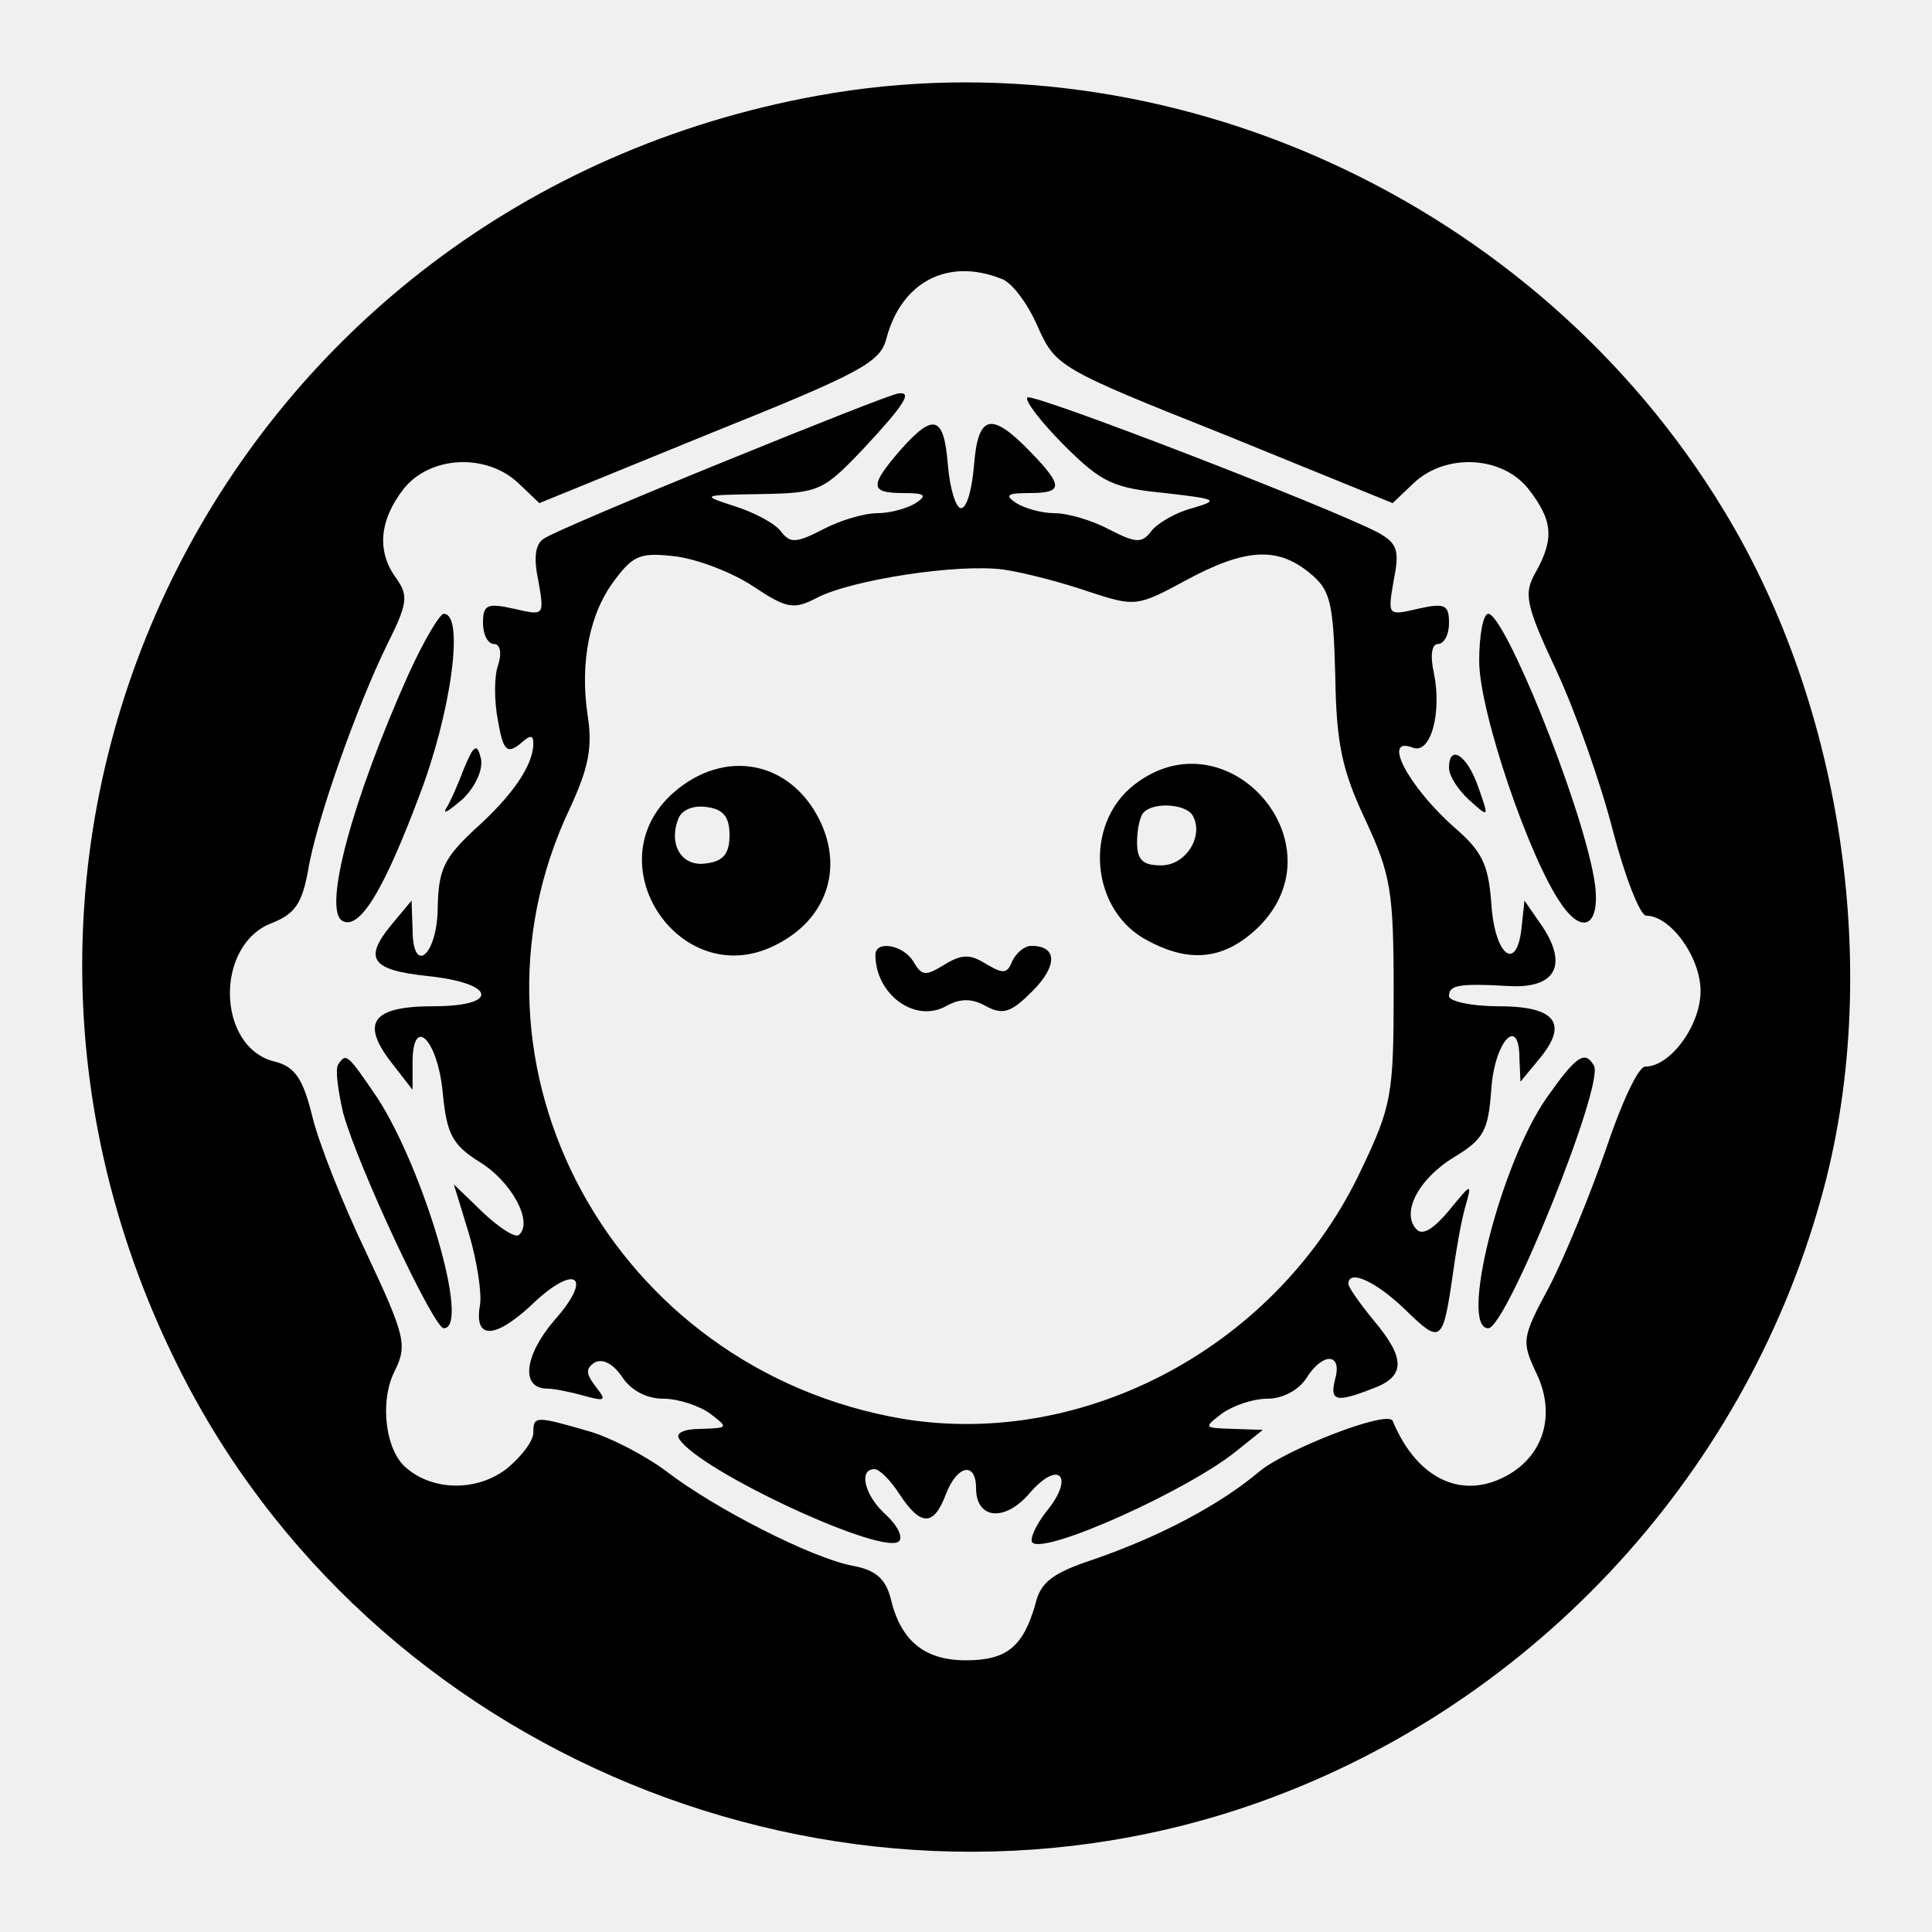
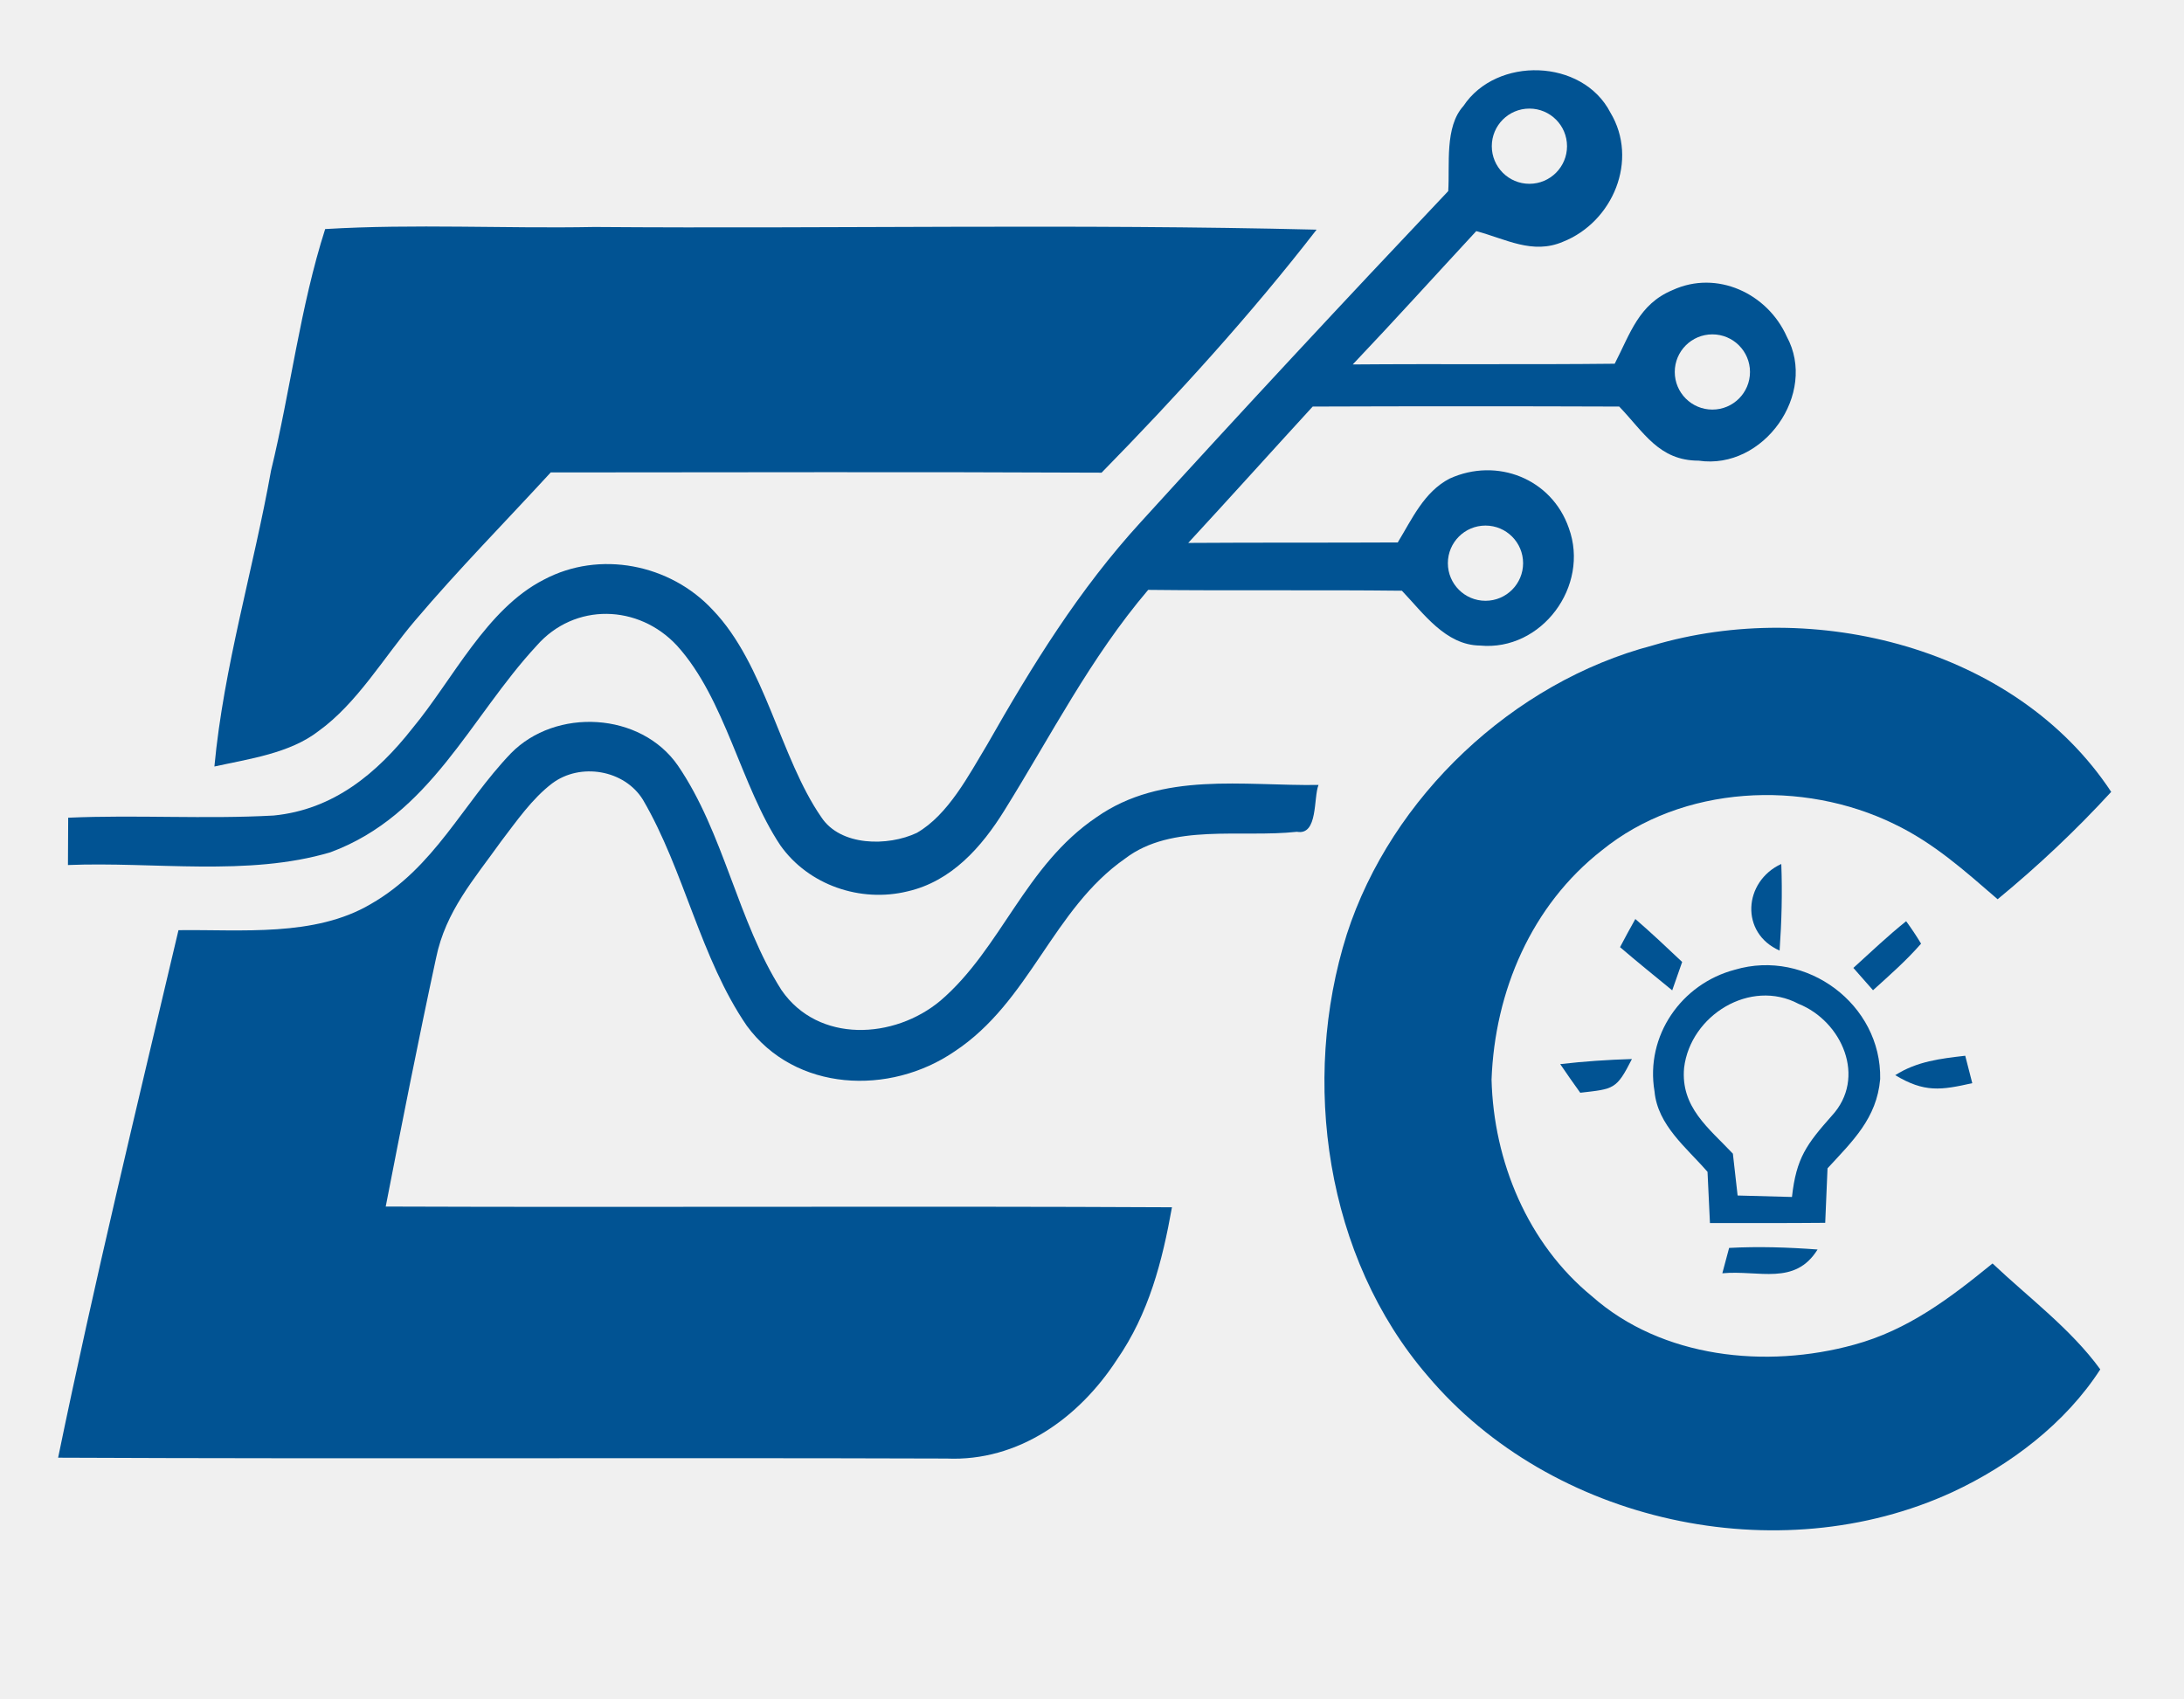
- <svg xmlns="http://www.w3.org/2000/svg" version="1.0" width="192pt" height="192pt" viewBox="0 0 192 192" preserveAspectRatio="xMidYMid meet">
-   <g transform="translate(0,192) scale(0.1,-0.1)" fill="#000000" stroke="none">
-     <path d="M813 1825 c-586 -106 -901 -729 -637 -1261 191 -387 655 -578 1064 -439 276 94 492 323 570 605 61 218 23 486 -97 683 -186 307 -553 475 -900 412z m182 -182 c10 -3 26 -24 36 -47 18 -40 20 -42 186 -108 l167 -68 21 20 c32 30 88 27 114 -6 24 -31 26 -49 7 -83 -12 -21 -10 -32 21 -98 19 -41 44 -112 56 -159 12 -46 27 -84 33 -84 24 0 54 -41 54 -75 0 -34 -30 -75 -55 -75 -7 0 -24 -37 -39 -82 -16 -46 -41 -107 -56 -136 -28 -52 -28 -55 -13 -87 21 -44 5 -88 -39 -106 -42 -17 -82 6 -104 59 -5 11 -105 -28 -132 -50 -39 -33 -99 -65 -166 -88 -39 -13 -52 -22 -57 -44 -12 -42 -28 -56 -69 -56 -41 0 -65 19 -75 62 -5 19 -15 28 -38 32 -41 8 -137 57 -185 94 -20 15 -56 34 -78 40 -52 15 -54 15 -54 -2 0 -8 -12 -24 -27 -36 -29 -22 -72 -22 -99 1 -21 17 -27 66 -12 96 13 26 11 35 -28 118 -24 50 -48 111 -54 137 -9 36 -17 48 -37 53 -58 14 -60 117 -2 138 22 9 29 19 35 51 8 50 49 165 79 226 20 40 21 48 9 65 -20 27 -17 58 7 89 26 33 82 36 114 6 l21 -20 169 69 c152 61 170 71 176 95 15 56 61 80 114 59z" />
-     <path d="M719 1461 c-91 -37 -171 -71 -178 -76 -9 -5 -11 -19 -6 -42 6 -35 6 -35 -24 -28 -27 6 -31 4 -31 -14 0 -12 5 -21 11 -21 6 0 8 -9 4 -21 -4 -11 -4 -36 0 -56 5 -29 9 -32 21 -23 11 10 14 10 14 1 0 -21 -20 -51 -58 -85 -31 -29 -36 -40 -37 -77 0 -48 -25 -70 -25 -22 l-1 28 -20 -24 c-28 -34 -20 -45 36 -51 68 -7 72 -30 6 -30 -61 0 -73 -16 -42 -56 l21 -27 0 27 c0 48 25 23 30 -30 4 -42 10 -52 37 -69 31 -19 53 -59 39 -72 -3 -4 -19 6 -36 22 l-29 28 15 -49 c8 -27 13 -59 11 -71 -6 -34 14 -34 50 -1 44 43 64 31 24 -14 -30 -35 -34 -68 -7 -68 6 0 22 -3 36 -7 22 -6 23 -5 12 9 -10 13 -10 18 -1 24 8 4 18 -1 27 -14 9 -14 25 -22 41 -22 15 0 36 -7 47 -15 18 -14 18 -14 -9 -15 -17 0 -26 -4 -22 -10 20 -32 208 -119 219 -101 3 5 -3 16 -14 26 -21 19 -27 45 -11 45 5 0 16 -11 25 -25 21 -32 34 -32 46 0 11 29 30 33 30 6 0 -31 29 -34 54 -4 29 33 44 15 16 -19 -11 -14 -17 -28 -14 -31 13 -12 157 53 204 92 l25 20 -30 1 c-29 1 -29 1 -11 15 11 8 31 15 46 15 14 0 30 8 38 20 16 26 36 26 29 0 -6 -23 1 -24 37 -10 33 12 33 30 1 68 -14 17 -25 33 -25 36 0 15 27 3 57 -26 35 -34 37 -33 47 37 3 22 8 51 12 65 7 25 7 25 -16 -3 -15 -18 -26 -25 -32 -19 -16 16 1 50 37 72 30 18 34 27 37 67 3 48 28 75 28 31 l1 -23 19 23 c29 35 16 52 -41 52 -27 0 -49 5 -49 10 0 11 9 13 61 10 45 -2 57 21 32 59 l-18 26 -3 -28 c-5 -44 -27 -26 -30 26 -3 38 -9 51 -37 75 -46 41 -72 91 -41 79 18 -7 29 35 21 74 -4 18 -2 29 4 29 6 0 11 9 11 21 0 18 -4 20 -31 14 -30 -7 -30 -7 -24 28 6 30 4 37 -16 48 -48 25 -343 139 -348 134 -3 -3 14 -25 37 -48 37 -37 49 -42 100 -47 52 -6 54 -7 27 -15 -16 -4 -35 -15 -41 -23 -9 -12 -15 -12 -42 2 -17 9 -41 16 -54 16 -13 0 -30 5 -38 10 -12 8 -9 10 13 10 34 0 34 7 0 42 -38 39 -51 36 -55 -14 -2 -24 -7 -43 -13 -43 -5 0 -11 19 -13 43 -4 49 -14 52 -47 15 -31 -36 -31 -43 3 -43 21 0 24 -2 12 -10 -8 -5 -25 -10 -38 -10 -13 0 -37 -7 -54 -16 -27 -14 -33 -14 -42 -2 -6 8 -27 19 -46 25 -34 11 -33 11 26 12 58 1 62 3 102 45 41 44 49 57 35 55 -5 0 -83 -31 -174 -68z m30 -124 c33 -22 40 -23 63 -11 35 18 140 34 185 28 21 -3 59 -13 85 -22 46 -15 48 -15 96 11 59 32 91 34 123 8 21 -17 24 -28 26 -103 1 -68 7 -94 30 -143 25 -54 28 -70 28 -170 0 -103 -2 -114 -32 -177 -82 -175 -274 -278 -456 -248 -287 49 -452 350 -331 606 19 41 23 61 18 93 -8 53 2 103 28 136 18 24 26 26 60 22 22 -3 56 -16 77 -30z" />
-     <path d="M669 1132 c-80 -71 9 -201 104 -150 48 25 65 74 42 122 -29 60 -95 73 -146 28z m56 -42 c0 -18 -6 -26 -23 -28 -24 -4 -38 18 -28 44 3 9 15 14 28 12 17 -2 23 -10 23 -28z" />
-     <path d="M1127 1140 c-51 -40 -43 -126 14 -155 43 -23 77 -18 110 14 83 83 -32 213 -124 141z m58 -30 c12 -20 -6 -50 -31 -50 -18 0 -24 5 -24 23 0 13 3 27 7 30 10 10 41 8 48 -3z" />
-     <path d="M870 971 c0 -39 39 -68 70 -51 14 8 26 8 40 0 17 -9 25 -6 46 15 25 25 25 45 -1 45 -7 0 -15 -7 -19 -15 -5 -13 -9 -13 -26 -3 -16 10 -24 10 -42 -1 -18 -11 -22 -11 -30 3 -10 17 -38 22 -38 7z" />
-     <path d="M406 1250 c-56 -125 -85 -233 -66 -245 17 -10 41 29 77 125 31 81 45 180 24 180 -4 0 -20 -27 -35 -60z" />
-     <path d="M1470 1263 c0 -50 50 -197 82 -242 23 -33 40 -18 32 27 -14 78 -89 262 -105 262 -5 0 -9 -21 -9 -47z" />
-     <path d="M461 1156 c-6 -16 -14 -34 -18 -40 -3 -6 4 -1 17 10 13 13 20 29 18 40 -4 16 -7 14 -17 -10z" />
-     <path d="M1440 1157 c0 -8 9 -22 20 -32 20 -18 20 -18 9 13 -11 32 -29 43 -29 19z" />
-     <path d="M336 862 c-3 -5 0 -26 5 -48 15 -54 90 -214 100 -214 27 0 -20 158 -66 229 -30 44 -31 45 -39 33z" />
-     <path d="M1537 829 c-46 -66 -87 -229 -58 -229 18 0 116 243 105 261 -9 16 -18 9 -47 -32z" />
-   </g>
+ <svg xmlns="http://www.w3.org/2000/svg" version="1.1" viewBox="167 188 180 140" width="180pt" height="140pt">
+   <defs>
+     <mask id="squiggle-mask">
+       <path fill="white" d="M 299.72 197.27 C 302.08 201.19 299.93 206.30 295.81 207.93 C 293.30 209.00 291.11 207.70 288.67 207.05 C 285.28 210.71 281.93 214.42 278.49 218.04 C 285.69 217.98 292.88 218.06 300.08 217.98 C 301.36 215.50 302.06 213.07 304.85 211.91 C 308.50 210.23 312.67 212.18 314.26 215.74 C 316.82 220.44 312.36 226.76 307.00 225.97 C 303.72 225.97 302.48 223.62 300.45 221.51 C 292.03 221.48 283.61 221.48 275.19 221.51 C 271.76 225.25 268.37 229.03 264.93 232.75 C 270.69 232.71 276.44 232.74 282.20 232.71 C 283.39 230.76 284.36 228.55 286.47 227.45 C 290.37 225.67 294.89 227.45 296.30 231.53 C 298.04 236.30 294.07 241.69 288.98 241.21 C 286.14 241.18 284.31 238.54 282.54 236.69 C 275.57 236.61 268.60 236.70 261.63 236.62 C 256.86 242.23 253.64 248.60 249.78 254.80 C 247.90 257.83 245.42 260.64 241.80 261.47 C 237.92 262.42 233.63 260.96 231.31 257.67 C 228.04 252.75 226.80 245.64 222.80 241.22 C 219.63 237.80 214.36 237.65 211.23 241.22 C 205.74 247.14 202.49 255.20 194.23 258.25 C 187.45 260.27 179.63 259.01 172.60 259.30 C 172.60 258.00 172.61 256.70 172.62 255.40 C 178.26 255.15 183.92 255.53 189.55 255.22 C 194.47 254.74 198.06 251.76 201.00 248.02 C 204.32 244.02 207.09 238.19 211.82 235.78 C 216.42 233.33 222.24 234.50 225.74 238.27 C 230.05 242.75 231.30 250.45 234.68 255.34 C 236.26 257.77 240.19 257.77 242.56 256.65 C 245.16 255.16 246.86 251.86 248.37 249.36 C 252.09 242.82 255.93 236.59 261.03 231.02 C 269.38 221.84 277.83 212.76 286.36 203.75 C 286.50 201.57 286.05 198.46 287.61 196.74 C 290.33 192.63 297.42 192.82 299.72 197.27 Z" />
+       <circle cx="293.05" cy="200.05" r="5.9" fill="white" />
+       <circle cx="308.13" cy="218.66" r="5.9" fill="white" />
+       <circle cx="289.43" cy="234.42" r="5.9" fill="white" />
+       <circle cx="293.05" cy="200.05" r="3.1" fill="black" />
+       <circle cx="308.13" cy="218.66" r="3.1" fill="black" />
+       <circle cx="289.43" cy="234.42" r="3.1" fill="black" />
+     </mask>
+   </defs>
+   <rect x="167" y="188" width="180" height="120" fill="#015393" mask="url(#squiggle-mask)" />
+   <path d="M 193.80 206.88 C 201.17 206.44 208.61 206.85 216.00 206.71 C 235.83 206.86 255.69 206.44 275.51 206.93 C 270.10 213.92 263.98 220.64 257.79 226.96 C 242.66 226.89 227.52 226.93 212.39 226.94 C 208.65 231.01 204.77 234.95 201.20 239.16 C 198.63 242.18 196.45 245.96 193.24 248.27 C 190.87 250.10 187.52 250.55 184.67 251.18 C 185.44 242.95 187.88 234.94 189.34 226.78 C 190.94 220.21 191.74 213.30 193.80 206.88 Z" fill="#015393" />
+   <path d="M 341.00 253.27 C 338.08 256.45 334.98 259.37 331.64 262.12 C 328.93 259.78 326.39 257.49 323.12 255.92 C 315.59 252.24 305.65 252.70 299.02 258.09 C 293.21 262.63 290.20 269.71 289.93 276.98 C 290.10 283.73 292.91 290.51 298.20 294.84 C 303.98 299.96 312.59 300.83 319.80 298.84 C 324.26 297.63 327.71 295.00 331.22 292.14 C 334.19 294.95 337.69 297.55 340.10 300.87 C 337.24 305.31 332.68 308.77 327.93 310.98 C 313.56 317.61 294.86 313.51 284.65 301.39 C 276.25 291.64 274.18 277.08 278.00 265.01 C 281.66 253.68 291.71 244.22 303.21 241.20 C 316.44 237.26 333.12 241.33 341.00 253.27 Z" fill="#015393" />
+   <path d="M 222.87 251.10 C 226.67 256.66 227.79 263.93 231.41 269.61 C 234.45 274.02 240.71 273.66 244.51 270.48 C 249.53 266.18 251.46 259.35 257.37 255.36 C 262.77 251.57 269.45 252.79 275.67 252.70 C 275.24 253.73 275.65 256.88 273.89 256.56 C 269.30 257.07 263.58 255.83 259.74 258.76 C 253.74 262.94 251.90 270.57 245.65 274.68 C 240.33 278.31 232.55 278.01 228.55 272.55 C 224.72 266.97 223.40 259.75 219.99 253.92 C 218.46 251.44 214.82 250.84 212.51 252.57 C 210.85 253.83 209.56 255.70 208.30 257.35 C 206.08 260.46 203.73 263.10 202.94 266.96 C 201.47 273.77 200.12 280.62 198.79 287.45 C 220.39 287.53 241.99 287.40 263.59 287.51 C 262.79 291.99 261.68 296.27 259.06 300.06 C 255.94 304.86 250.95 308.48 245.01 308.22 C 220.61 308.14 196.20 308.26 171.79 308.15 C 174.79 293.60 178.30 279.13 181.71 264.67 C 186.87 264.60 192.93 265.25 197.55 262.52 C 202.83 259.50 205.11 254.27 209.10 250.10 C 212.80 246.31 219.81 246.68 222.87 251.10 Z" fill="#015393" />
+   <path d="M 313.81 259.21 C 313.90 261.60 313.84 263.96 313.67 266.35 C 310.40 264.91 310.68 260.66 313.81 259.21 Z" fill="#015393" />
+   <path d="M 301.78 263.75 C 303.10 264.89 304.37 266.09 305.64 267.29 C 305.37 268.07 305.09 268.85 304.82 269.63 C 303.38 268.45 301.93 267.28 300.52 266.07 C 300.93 265.29 301.35 264.51 301.78 263.75 Z" fill="#015393" />
+   <path d="M 324.10 263.93 C 324.53 264.52 324.94 265.13 325.33 265.78 C 324.11 267.18 322.74 268.38 321.37 269.62 C 320.83 269.01 320.29 268.39 319.75 267.78 C 321.18 266.48 322.59 265.14 324.10 263.93 Z" fill="#015393" />
+   <path fill-rule="evenodd" d="M 309.98 267.93 C 315.87 266.18 322.08 270.78 321.96 276.94 C 321.68 280.18 319.69 282.05 317.62 284.30 C 317.55 285.80 317.49 287.29 317.43 288.79 C 314.26 288.82 311.10 288.81 307.93 288.81 C 307.86 287.41 307.80 286.00 307.73 284.59 C 306.00 282.59 303.62 280.76 303.36 277.95 C 302.59 273.38 305.57 269.09 309.98 267.93 Z M 315.23 270.74 C 318.82 272.18 320.87 276.84 317.97 279.97 C 315.91 282.30 315.04 283.44 314.69 286.66 C 313.20 286.62 311.70 286.58 310.21 286.54 C 310.08 285.39 309.95 284.24 309.82 283.09 C 307.83 280.98 305.50 279.26 305.80 276.01 C 306.32 271.69 311.25 268.63 315.23 270.74 Z" fill="#015393" />
+   <path d="M 301.50 275.29 C 300.22 277.81 300.03 277.75 297.24 278.07 C 296.68 277.29 296.13 276.51 295.59 275.71 C 297.56 275.48 299.52 275.35 301.50 275.29 Z" fill="#015393" />
+   <path d="M 328.97 275.02 C 329.16 275.77 329.36 276.53 329.55 277.28 C 326.97 277.86 325.61 278.07 323.20 276.62 C 325.00 275.48 326.90 275.26 328.97 275.02 Z" fill="#015393" />
+   <path d="M 316.80 290.99 C 314.93 294.00 311.97 292.67 308.95 292.95 L 309.51 290.86 C 311.94 290.73 314.37 290.81 316.80 290.99 Z" fill="#015393" />
</svg>
